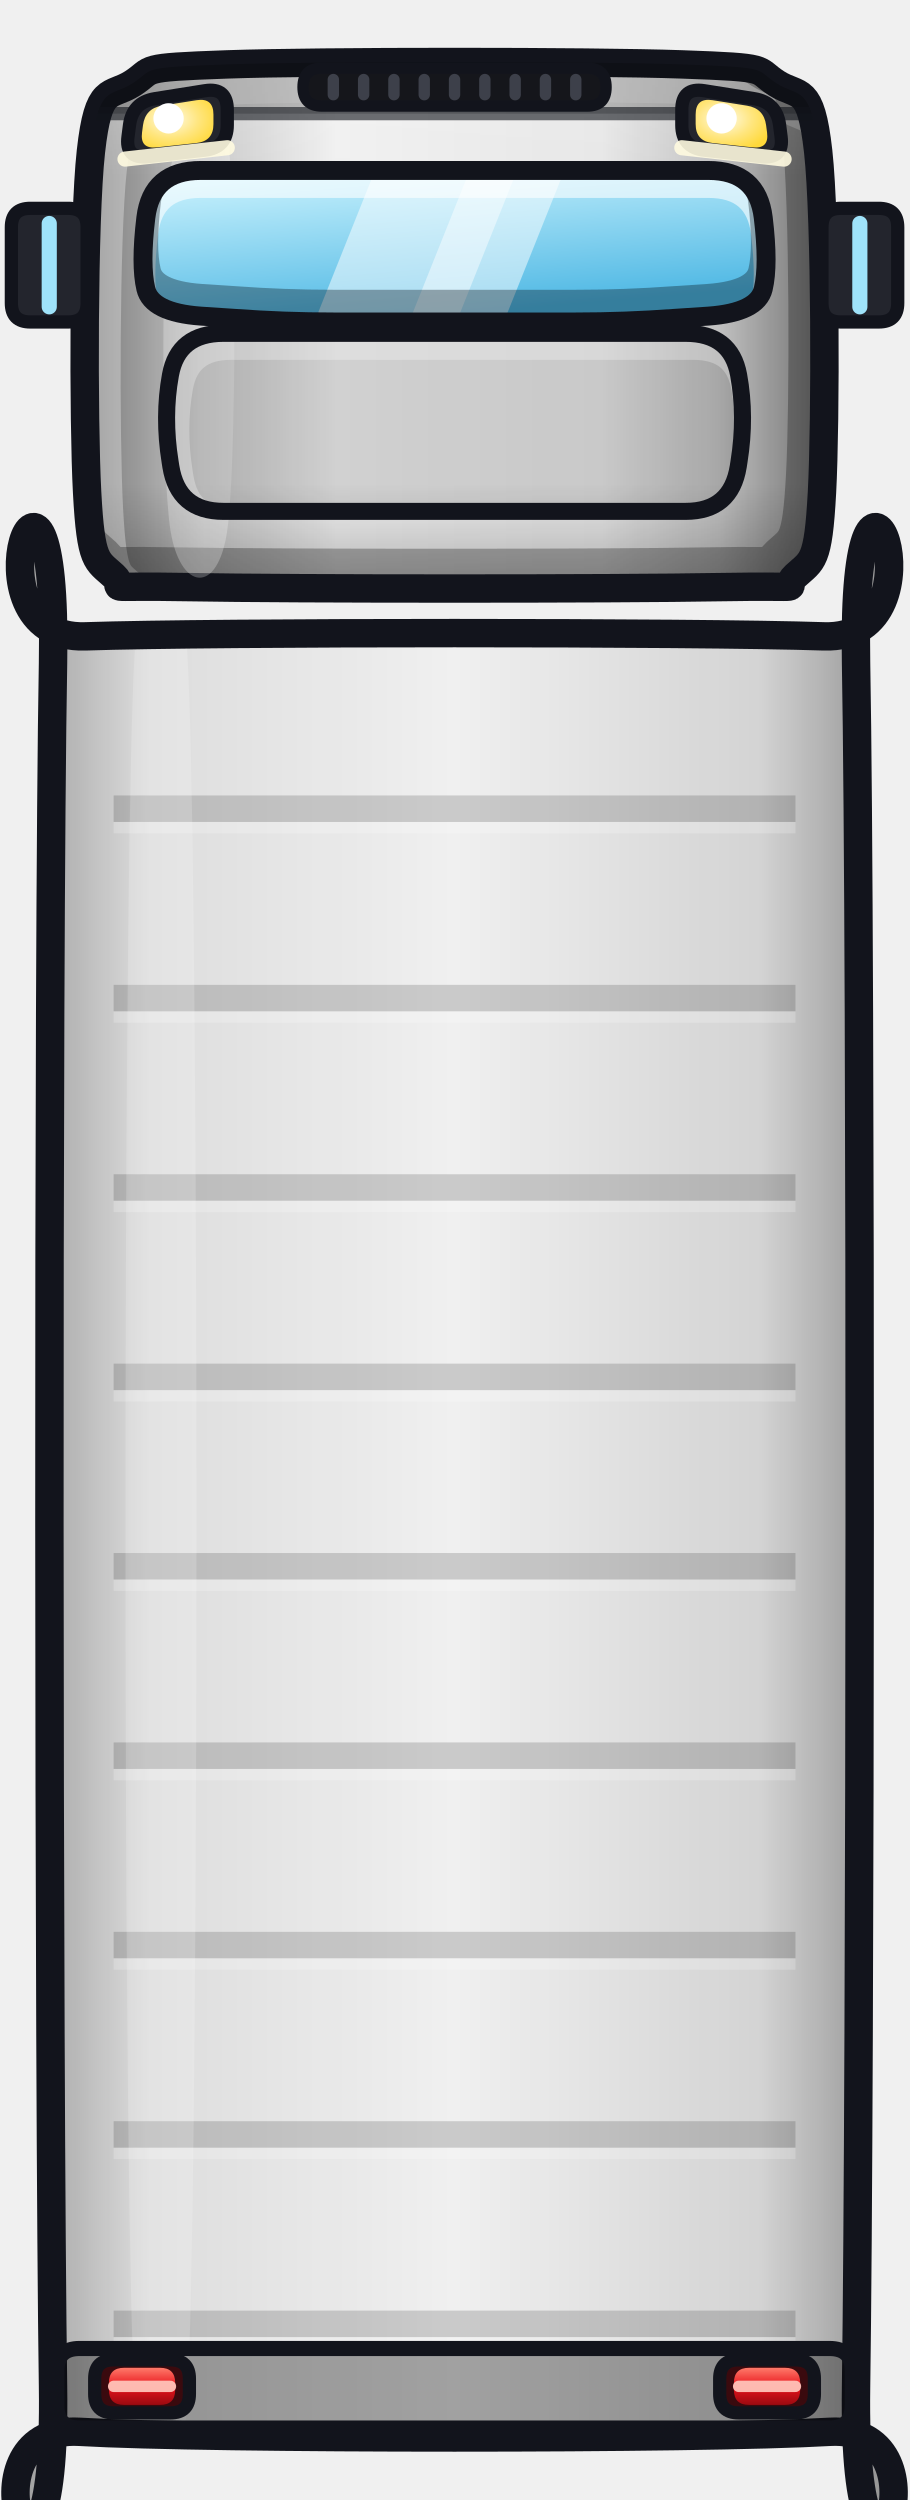
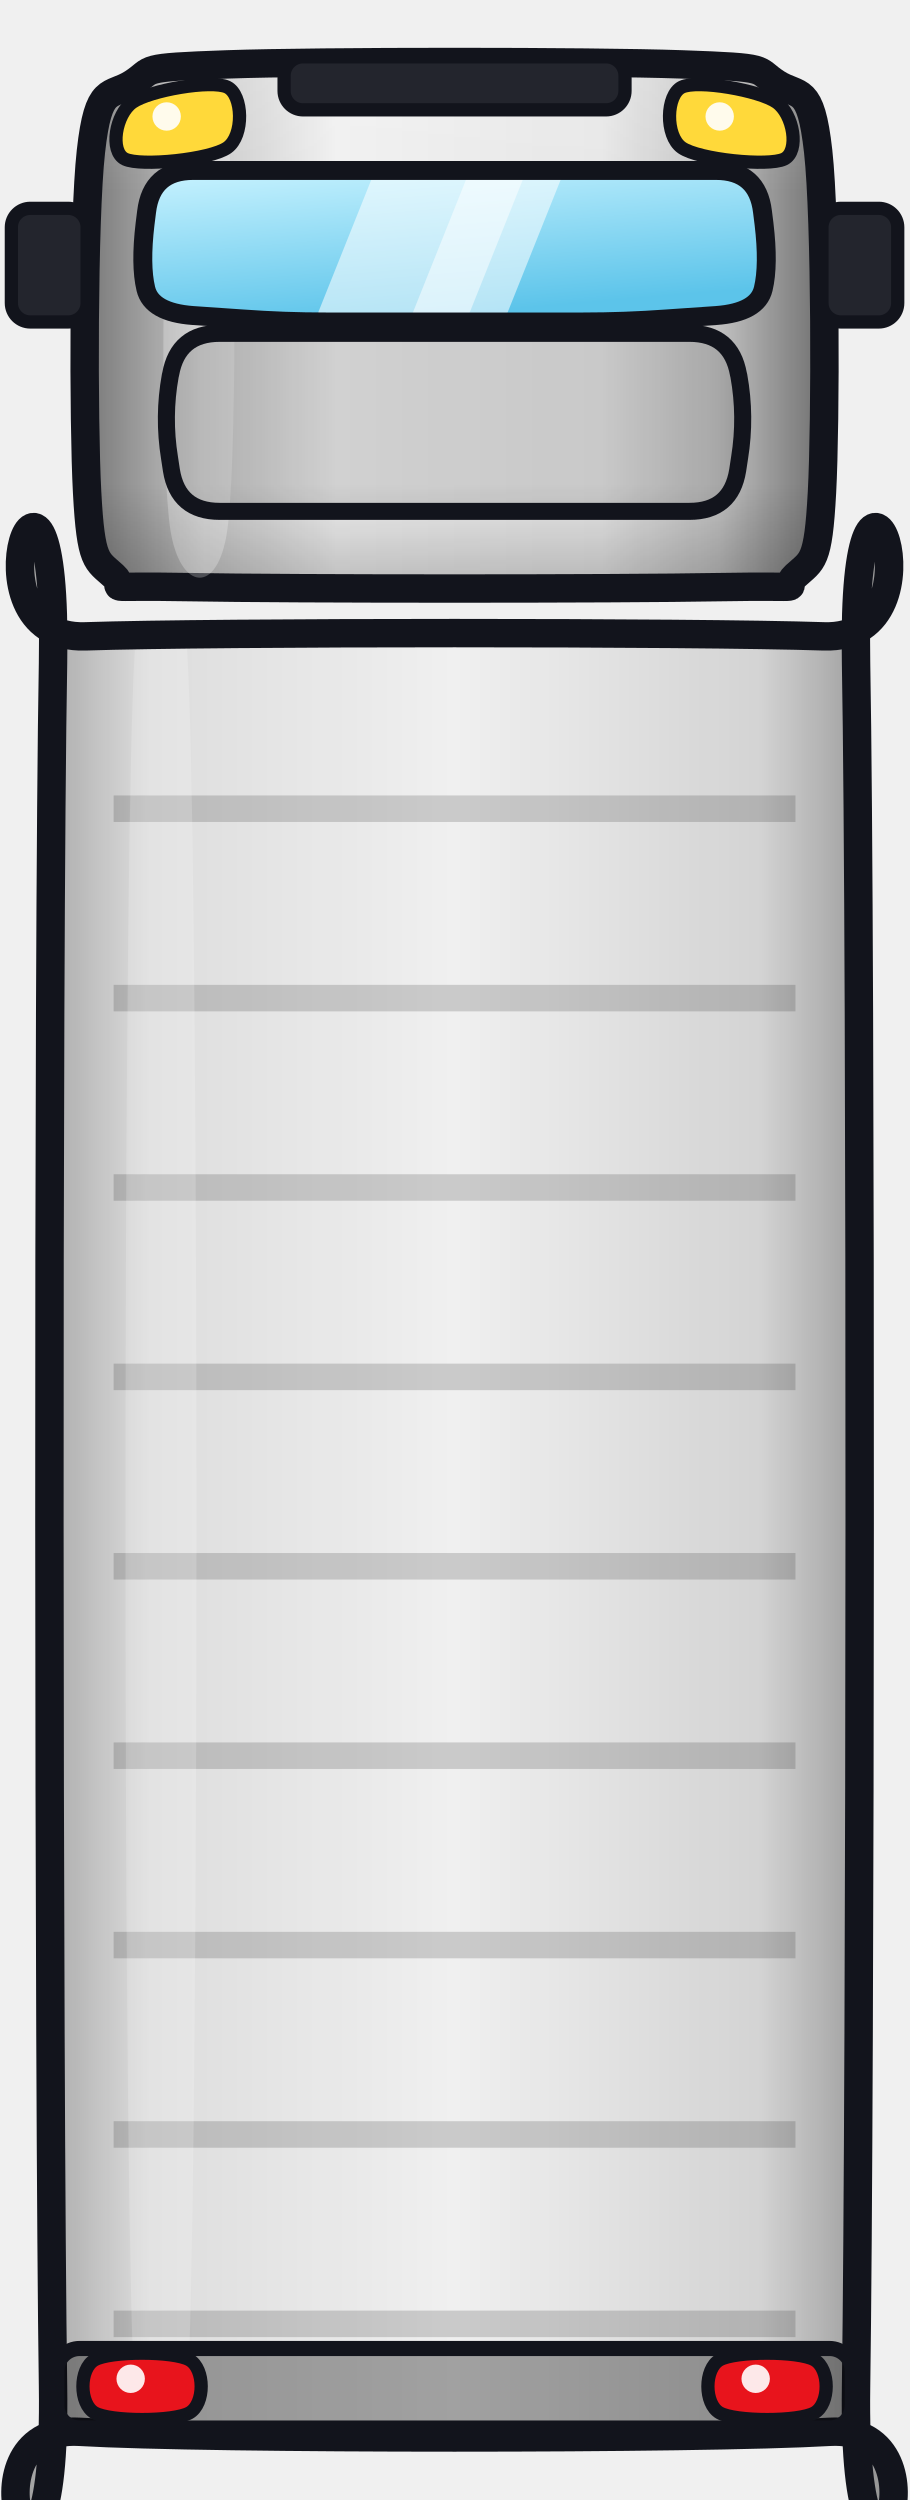
<svg xmlns="http://www.w3.org/2000/svg" width="192" height="528" viewBox="-24 -66 48 132">
  <defs>
-     <linearGradient id="g1" x1="0" y1="0" x2="1" y2="0">
-       <stop offset="0" stop-color="#000" stop-opacity="0.45" />
-       <stop offset="0.3" stop-color="#000" stop-opacity="0" />
-       <stop offset="0.7" stop-color="#000" stop-opacity="0" />
-       <stop offset="1" stop-color="#000" stop-opacity="0.45" />
-     </linearGradient>
-     <clipPath id="c2">
+     <clipPath id="c1">
      <path d="M12,-62.6 C16.83,-62.43 15.8,-62.37 17,-61.6 C18.2,-60.83 18.8,-61.6 19.2,-58 C19.6,-54.4 19.6,-43.73 19.4,-40 C19.2,-36.27 18.9,-36.43 18,-35.6 C17.1,-34.77 19.33,-35.1 14,-35 C8.67,-34.9 -8.67,-34.9 -14,-35 C-19.33,-35.1 -17.1,-34.77 -18,-35.6 C-18.9,-36.43 -19.2,-36.27 -19.4,-40 C-19.6,-43.73 -19.6,-54.4 -19.2,-58 C-18.8,-61.6 -18.2,-60.83 -17,-61.6 C-15.8,-62.37 -16.83,-62.43 -12,-62.6 C-7.17,-62.77 7.17,-62.77 12,-62.6 Z" />
    </clipPath>
-     <linearGradient id="g3" x1="0" y1="0" x2="1" y2="0">
+     <linearGradient id="g2" x1="0" y1="0" x2="1" y2="0">
      <stop offset="0" stop-color="#000" stop-opacity="0.5" />
      <stop offset="0.16" stop-color="#000" stop-opacity="0.17" />
      <stop offset="0.34" stop-color="#000" stop-opacity="0" />
      <stop offset="0.7" stop-color="#000" stop-opacity="0.04" />
      <stop offset="0.86" stop-color="#000" stop-opacity="0.2" />
      <stop offset="1" stop-color="#000" stop-opacity="0.53" />
    </linearGradient>
-     <linearGradient id="g4" x1="0" y1="0" x2="0" y2="1">
-       <stop offset="0" stop-color="#fff" stop-opacity="0.2" />
-       <stop offset="0.22" stop-color="#fff" stop-opacity="0" />
+     <linearGradient id="v3" x1="0" y1="0" x2="0" y2="1">
+       <stop offset="0" stop-color="#fff" stop-opacity="0.18" />
+       <stop offset="0.25" stop-color="#fff" stop-opacity="0" />
      <stop offset="0.8" stop-color="#000" stop-opacity="0" />
-       <stop offset="1" stop-color="#000" stop-opacity="0.25" />
+       <stop offset="1" stop-color="#000" stop-opacity="0.22" />
    </linearGradient>
-     <radialGradient id="g5" cx="0.4" cy="0.4" r="0.7">
-       <stop offset="0" stop-color="#fffbe8" stop-opacity="1" />
-       <stop offset="0.55" stop-color="#ffe680" stop-opacity="1" />
-       <stop offset="1" stop-color="#ffd93a" stop-opacity="1" />
-     </radialGradient>
-     <radialGradient id="g6" cx="0.4" cy="0.4" r="0.7">
-       <stop offset="0" stop-color="#fffbe8" stop-opacity="1" />
-       <stop offset="0.55" stop-color="#ffe680" stop-opacity="1" />
-       <stop offset="1" stop-color="#ffd93a" stop-opacity="1" />
-     </radialGradient>
-     <linearGradient id="g7" x1="0" y1="0" x2="0.35" y2="1">
-       <stop offset="0" stop-color="#d2f6ff" stop-opacity="1" />
-       <stop offset="1" stop-color="#4fb8e4" stop-opacity="1" />
+     <linearGradient id="w4" x1="0" y1="0" x2="0.35" y2="1">
+       <stop offset="0" stop-color="#c9f3ff" />
+       <stop offset="1" stop-color="#5cc4ea" />
    </linearGradient>
-     <clipPath id="c8">
-       <path d="M13.4,-57 Q16,-57 16.3,-54.5 L16.3,-54.5 Q16.6,-52 16.3,-50.75 L16.3,-50.75 Q16,-49.5 13.41,-49.31 L11.59,-49.19 Q9,-49 6.4,-49 L-6.4,-49 Q-9,-49 -11.59,-49.19 L-13.41,-49.31 Q-16,-49.5 -16.3,-50.75 L-16.3,-50.75 Q-16.6,-52 -16.3,-54.5 L-16.3,-54.5 Q-16,-57 -13.4,-57 Z" />
+     <clipPath id="c5">
+       <path d="M13.8,-57 Q16,-57 16.26,-54.82 L16.34,-54.18 Q16.6,-52 16.3,-50.75 L16.3,-50.75 Q16,-49.5 13.81,-49.34 L11.19,-49.16 Q9,-49 6.8,-49 L-6.8,-49 Q-9,-49 -11.19,-49.16 L-13.81,-49.34 Q-16,-49.5 -16.3,-50.75 L-16.3,-50.75 Q-16.6,-52 -16.34,-54.18 L-16.26,-54.82 Q-16,-57 -13.8,-57 Z" />
    </clipPath>
-     <clipPath id="c9">
-       <path d="M12.2,-48.4 Q14.6,-48.4 15,-46.2 L15,-46.2 Q15.4,-44 15.02,-41.63 L14.98,-41.37 Q14.6,-39 12.2,-39 L-12.2,-39 Q-14.6,-39 -14.98,-41.37 L-15.02,-41.63 Q-15.4,-44 -15,-46.2 L-15,-46.2 Q-14.6,-48.4 -12.2,-48.4 Z" />
-     </clipPath>
-     <clipPath id="c10">
+     <clipPath id="c6">
      <path d="M19.5,-32.4 C26.28,-32.17 20.92,-46.4 21.2,-31 C21.48,-15.6 21.43,44.43 21.2,60 C20.97,75.57 26.63,62 19.8,62.4 C12.97,62.8 -12.97,62.8 -19.8,62.4 C-26.63,62 -20.97,75.57 -21.2,60 C-21.43,44.43 -21.48,-15.6 -21.2,-31 C-20.92,-46.4 -26.28,-32.17 -19.5,-32.4 C-12.72,-32.63 12.72,-32.63 19.5,-32.4 Z" />
    </clipPath>
-     <linearGradient id="g11" x1="0" y1="0" x2="1" y2="0">
+     <linearGradient id="g7" x1="0" y1="0" x2="1" y2="0">
      <stop offset="0" stop-color="#000" stop-opacity="0.35" />
      <stop offset="0.15" stop-color="#000" stop-opacity="0.08" />
      <stop offset="0.5" stop-color="#000" stop-opacity="0" />
      <stop offset="0.85" stop-color="#000" stop-opacity="0.12" />
      <stop offset="1" stop-color="#000" stop-opacity="0.4" />
    </linearGradient>
-     <linearGradient id="g12" x1="0" y1="0" x2="0" y2="1">
-       <stop offset="0" stop-color="#ff7a6a" stop-opacity="1" />
-       <stop offset="0.5" stop-color="#e8141c" stop-opacity="1" />
-       <stop offset="1" stop-color="#9a0a10" stop-opacity="1" />
-     </linearGradient>
-     <linearGradient id="g13" x1="0" y1="0" x2="0" y2="1">
-       <stop offset="0" stop-color="#ff7a6a" stop-opacity="1" />
-       <stop offset="0.5" stop-color="#e8141c" stop-opacity="1" />
-       <stop offset="1" stop-color="#9a0a10" stop-opacity="1" />
-     </linearGradient>
  </defs>
-   <g clip-path="url(#c2)">
-     <path d="M12,-62.6 C16.83,-62.43 15.8,-62.37 17,-61.6 C18.2,-60.83 18.8,-61.6 19.2,-58 C19.6,-54.4 19.6,-43.73 19.4,-40 C19.2,-36.27 18.9,-36.43 18,-35.6 C17.1,-34.77 19.33,-35.1 14,-35 C8.67,-34.9 -8.67,-34.9 -14,-35 C-19.33,-35.1 -17.1,-34.77 -18,-35.6 C-18.9,-36.43 -19.2,-36.27 -19.4,-40 C-19.6,-43.73 -19.6,-54.4 -19.2,-58 C-18.8,-61.6 -18.2,-60.83 -17,-61.6 C-15.8,-62.37 -16.83,-62.43 -12,-62.6 C-7.17,-62.77 7.17,-62.77 12,-62.6 Z" fill="url(#g3)" />
-     <path d="M12,-62.6 C16.83,-62.43 15.8,-62.37 17,-61.6 C18.2,-60.83 18.8,-61.6 19.2,-58 C19.6,-54.4 19.6,-43.73 19.4,-40 C19.2,-36.27 18.9,-36.43 18,-35.6 C17.1,-34.77 19.33,-35.1 14,-35 C8.67,-34.9 -8.67,-34.9 -14,-35 C-19.33,-35.1 -17.1,-34.77 -18,-35.6 C-18.9,-36.43 -19.2,-36.27 -19.4,-40 C-19.6,-43.73 -19.6,-54.4 -19.2,-58 C-18.8,-61.6 -18.2,-60.83 -17,-61.6 C-15.8,-62.37 -16.83,-62.43 -12,-62.6 C-7.17,-62.77 7.17,-62.77 12,-62.6 Z" fill="url(#g4)" />
-     <path d="M12,-62.6 C16.83,-62.43 15.8,-62.37 17,-61.6 C18.2,-60.83 18.8,-61.6 19.2,-58 C19.6,-54.4 19.6,-43.73 19.4,-40 C19.2,-36.27 18.9,-36.43 18,-35.6 C17.1,-34.77 19.33,-35.1 14,-35 C8.67,-34.9 -8.67,-34.9 -14,-35 C-19.33,-35.1 -17.1,-34.77 -18,-35.6 C-18.9,-36.43 -19.2,-36.27 -19.4,-40 C-19.6,-43.73 -19.6,-54.4 -19.2,-58 C-18.8,-61.6 -18.2,-60.83 -17,-61.6 C-15.8,-62.37 -16.83,-62.43 -12,-62.6 C-7.17,-62.77 7.17,-62.77 12,-62.6 Z" fill="none" stroke="#fff" stroke-opacity="0.32" stroke-width="2.4" transform="translate(0.7,0.9)" />
-     <path d="M12,-62.6 C16.83,-62.43 15.8,-62.37 17,-61.6 C18.2,-60.83 18.8,-61.6 19.2,-58 C19.6,-54.4 19.6,-43.73 19.4,-40 C19.2,-36.27 18.9,-36.43 18,-35.6 C17.1,-34.77 19.33,-35.1 14,-35 C8.67,-34.9 -8.67,-34.9 -14,-35 C-19.33,-35.1 -17.1,-34.77 -18,-35.6 C-18.9,-36.43 -19.2,-36.27 -19.4,-40 C-19.6,-43.73 -19.6,-54.4 -19.2,-58 C-18.8,-61.6 -18.2,-60.83 -17,-61.6 C-15.8,-62.37 -16.83,-62.43 -12,-62.6 C-7.17,-62.77 7.17,-62.77 12,-62.6 Z" fill="none" stroke="#000" stroke-opacity="0.28" stroke-width="2.4" transform="translate(-0.7,-0.9)" />
+   <g clip-path="url(#c1)">
+     <path d="M12,-62.6 C16.83,-62.43 15.8,-62.37 17,-61.6 C18.2,-60.83 18.8,-61.6 19.2,-58 C19.6,-54.4 19.6,-43.73 19.4,-40 C19.2,-36.27 18.9,-36.43 18,-35.6 C17.1,-34.77 19.33,-35.1 14,-35 C8.67,-34.9 -8.67,-34.9 -14,-35 C-19.33,-35.1 -17.1,-34.77 -18,-35.6 C-18.9,-36.43 -19.2,-36.27 -19.4,-40 C-19.6,-43.73 -19.6,-54.4 -19.2,-58 C-18.8,-61.6 -18.2,-60.83 -17,-61.6 C-15.8,-62.37 -16.83,-62.43 -12,-62.6 C-7.17,-62.77 7.17,-62.77 12,-62.6 Z" fill="url(#g2)" />
+     <path d="M12,-62.6 C16.83,-62.43 15.8,-62.37 17,-61.6 C18.2,-60.83 18.8,-61.6 19.2,-58 C19.6,-54.4 19.6,-43.73 19.4,-40 C19.2,-36.27 18.9,-36.43 18,-35.6 C17.1,-34.77 19.33,-35.1 14,-35 C8.67,-34.9 -8.67,-34.9 -14,-35 C-19.33,-35.1 -17.1,-34.77 -18,-35.6 C-18.9,-36.43 -19.2,-36.27 -19.4,-40 C-19.6,-43.73 -19.6,-54.4 -19.2,-58 C-18.8,-61.6 -18.2,-60.83 -17,-61.6 C-15.8,-62.37 -16.83,-62.43 -12,-62.6 C-7.17,-62.77 7.17,-62.77 12,-62.6 Z" fill="url(#v3)" />
  </g>
-   <path d="M12,-62.6 C16.83,-62.43 15.8,-62.37 17,-61.6 C18.2,-60.83 18.8,-61.6 19.2,-58 C19.6,-54.4 19.6,-43.73 19.4,-40 C19.2,-36.27 18.9,-36.43 18,-35.6 C17.1,-34.77 19.33,-35.1 14,-35 C8.67,-34.9 -8.67,-34.9 -14,-35 C-19.33,-35.1 -17.1,-34.77 -18,-35.6 C-18.9,-36.43 -19.2,-36.27 -19.4,-40 C-19.6,-43.73 -19.6,-54.4 -19.2,-58 C-18.8,-61.6 -18.2,-60.83 -17,-61.6 C-15.8,-62.37 -16.83,-62.43 -12,-62.6 C-7.17,-62.77 7.17,-62.77 12,-62.6 Z" fill="none" stroke="#12141c" stroke-width="1.5" stroke-linejoin="round" stroke-linecap="round" />
-   <g clip-path="url(#c2)">
-     <rect x="-30" y="-63.6" width="60" height="3.6" fill="#000" fill-opacity="0.22" />
-     <path d="M-30,-60 L30,-60" stroke="#12141c" stroke-opacity="0.6" stroke-width="0.7" stroke-linecap="round" />
-   </g>
-   <path d="M-8,-61.4 Q-8,-62.4 -7,-62.4 L7,-62.4 Q8,-62.4 8,-61.4 L8,-61.4 Q8,-60.4 7,-60.4 L-7,-60.4 Q-8,-60.4 -8,-61.4 Z" fill="#15161b" stroke="#12141c" stroke-width="0.6" stroke-linejoin="round" stroke-linecap="round" />
-   <path d="M-6.4,-61.8 L-6.4,-61" stroke="#3d404a" stroke-opacity="1" stroke-width="0.6" stroke-linecap="round" />
-   <path d="M-4.8,-61.8 L-4.8,-61" stroke="#3d404a" stroke-opacity="1" stroke-width="0.6" stroke-linecap="round" />
-   <path d="M-3.2,-61.8 L-3.2,-61" stroke="#3d404a" stroke-opacity="1" stroke-width="0.6" stroke-linecap="round" />
-   <path d="M-1.6,-61.8 L-1.6,-61" stroke="#3d404a" stroke-opacity="1" stroke-width="0.6" stroke-linecap="round" />
-   <path d="M-0,-61.8 L-0,-61" stroke="#3d404a" stroke-opacity="1" stroke-width="0.6" stroke-linecap="round" />
-   <path d="M1.6,-61.8 L1.6,-61" stroke="#3d404a" stroke-opacity="1" stroke-width="0.6" stroke-linecap="round" />
-   <path d="M3.2,-61.8 L3.2,-61" stroke="#3d404a" stroke-opacity="1" stroke-width="0.6" stroke-linecap="round" />
-   <path d="M4.8,-61.8 L4.8,-61" stroke="#3d404a" stroke-opacity="1" stroke-width="0.6" stroke-linecap="round" />
-   <path d="M6.4,-61.8 L6.4,-61" stroke="#3d404a" stroke-opacity="1" stroke-width="0.6" stroke-linecap="round" />
-   <g clip-path="url(#c2)">
+   <path d="M12,-62.6 C16.83,-62.43 15.8,-62.37 17,-61.6 C18.2,-60.83 18.8,-61.6 19.2,-58 C19.6,-54.4 19.6,-43.73 19.4,-40 C19.2,-36.27 18.9,-36.43 18,-35.6 C17.1,-34.77 19.33,-35.1 14,-35 C8.67,-34.9 -8.67,-34.9 -14,-35 C-19.33,-35.1 -17.1,-34.77 -18,-35.6 C-18.9,-36.43 -19.2,-36.27 -19.4,-40 C-19.6,-43.73 -19.6,-54.4 -19.2,-58 C-18.8,-61.6 -18.2,-60.83 -17,-61.6 C-15.8,-62.37 -16.83,-62.43 -12,-62.6 C-7.17,-62.77 7.17,-62.77 12,-62.6 Z" fill="none" stroke="#12141c" stroke-width="1.5" stroke-linejoin="round" />
+   <g clip-path="url(#c1)">
    <path d="M-15,-57 C-14.5,-60.5 -12.5,-62.17 -12,-59 C-11.5,-55.83 -11.5,-41.5 -12,-38 C-12.5,-34.5 -14.5,-34.83 -15,-38 C-15.5,-41.17 -15.5,-53.5 -15,-57 Z" fill="#fff" fill-opacity="0.25" />
  </g>
-   <path d="M12,-60.2 Q12,-61.4 13.18,-61.21 L15.82,-60.79 Q17,-60.6 17.16,-59.41 L17.24,-58.79 Q17.4,-57.6 16.21,-57.73 L13.19,-58.07 Q12,-58.2 12,-59.4 Z" fill="#23252d" stroke="#12141c" stroke-width="0.7" stroke-linejoin="round" stroke-linecap="round" />
-   <path d="M12.73,-59.95 Q12.73,-60.85 13.62,-60.71 L15.44,-60.42 Q16.33,-60.28 16.45,-59.39 L16.5,-59.01 Q16.62,-58.12 15.72,-58.22 L13.62,-58.45 Q12.73,-58.55 12.73,-59.45 Z" fill="url(#g5)" />
-   <circle cx="14.1" cy="-59.75" r="0.8" fill="#fff" />
-   <path d="M12,-58.2 L17.4,-57.6" stroke="#fffbe0" stroke-opacity="0.9" stroke-width="0.8" stroke-linecap="round" />
-   <path d="M-12,-60.2 Q-12,-61.4 -13.18,-61.21 L-15.82,-60.79 Q-17,-60.6 -17.16,-59.41 L-17.24,-58.79 Q-17.4,-57.6 -16.21,-57.73 L-13.19,-58.07 Q-12,-58.2 -12,-59.4 Z" fill="#23252d" stroke="#12141c" stroke-width="0.7" stroke-linejoin="round" stroke-linecap="round" />
-   <path d="M-12.73,-59.95 Q-12.73,-60.85 -13.62,-60.71 L-15.44,-60.42 Q-16.33,-60.28 -16.45,-59.39 L-16.5,-59.01 Q-16.62,-58.12 -15.72,-58.22 L-13.62,-58.45 Q-12.73,-58.55 -12.73,-59.45 Z" fill="url(#g6)" />
-   <circle cx="-15.1" cy="-59.75" r="0.8" fill="#fff" />
-   <path d="M-12,-58.2 L-17.4,-57.6" stroke="#fffbe0" stroke-opacity="0.9" stroke-width="0.8" stroke-linecap="round" />
-   <path d="M13.4,-57 Q16,-57 16.3,-54.5 L16.3,-54.5 Q16.6,-52 16.3,-50.75 L16.3,-50.75 Q16,-49.5 13.41,-49.31 L11.59,-49.19 Q9,-49 6.4,-49 L-6.4,-49 Q-9,-49 -11.59,-49.19 L-13.41,-49.31 Q-16,-49.5 -16.3,-50.75 L-16.3,-50.75 Q-16.6,-52 -16.3,-54.5 L-16.3,-54.5 Q-16,-57 -13.4,-57 Z" fill="url(#g7)" />
-   <g clip-path="url(#c8)">
-     <path d="M-40,40 L-30,40 L10,-60 L0,-60 Z" fill="#fff" fill-opacity="0.5" transform="translate(-3,0)" />
-     <path d="M-40,40 L-37.5,40 L2.5,-60 L0,-60 Z" fill="#fff" fill-opacity="0.45" transform="translate(2,0)" />
-     <path d="M13.4,-57 Q16,-57 16.3,-54.5 L16.3,-54.5 Q16.6,-52 16.3,-50.75 L16.3,-50.75 Q16,-49.5 13.41,-49.31 L11.59,-49.19 Q9,-49 6.4,-49 L-6.4,-49 Q-9,-49 -11.59,-49.19 L-13.41,-49.31 Q-16,-49.5 -16.3,-50.75 L-16.3,-50.75 Q-16.6,-52 -16.3,-54.5 L-16.3,-54.5 Q-16,-57 -13.4,-57 Z" fill="none" stroke="#fff" stroke-opacity="0.6" stroke-width="1.3" transform="translate(0,0.8)" />
-     <path d="M13.4,-57 Q16,-57 16.3,-54.5 L16.3,-54.5 Q16.6,-52 16.3,-50.75 L16.3,-50.75 Q16,-49.5 13.41,-49.31 L11.59,-49.19 Q9,-49 6.4,-49 L-6.4,-49 Q-9,-49 -11.59,-49.19 L-13.41,-49.31 Q-16,-49.5 -16.3,-50.75 L-16.3,-50.75 Q-16.6,-52 -16.3,-54.5 L-16.3,-54.5 Q-16,-57 -13.4,-57 Z" fill="none" stroke="#06121c" stroke-opacity="0.35" stroke-width="1.6" transform="translate(0,-0.9)" />
+   <rect x="-9" y="-63" width="18" height="2.8" rx="1" fill="#23252d" stroke="#12141c" stroke-width="0.7" />
+   <path d="M12,-61.4 C12.83,-61.8 16.1,-61.23 17,-60.6 C17.9,-59.97 18.23,-58 17.4,-57.6 C16.57,-57.2 12.9,-57.57 12,-58.2 C11.1,-58.83 11.17,-61 12,-61.4 Z" fill="#ffd93a" stroke="#12141c" stroke-width="0.7" stroke-linejoin="round" />
+   <circle cx="14" cy="-59.85" r="0.75" fill="#fff" fill-opacity="0.9" />
+   <path d="M-12,-61.4 C-12.83,-61.8 -16.1,-61.23 -17,-60.6 C-17.9,-59.97 -18.23,-58 -17.4,-57.6 C-16.57,-57.2 -12.9,-57.57 -12,-58.2 C-11.1,-58.83 -11.17,-61 -12,-61.4 Z" fill="#ffd93a" stroke="#12141c" stroke-width="0.7" stroke-linejoin="round" />
+   <circle cx="-15.2" cy="-59.85" r="0.75" fill="#fff" fill-opacity="0.9" />
+   <path d="M13.8,-57 Q16,-57 16.26,-54.82 L16.34,-54.18 Q16.6,-52 16.3,-50.75 L16.3,-50.75 Q16,-49.5 13.81,-49.34 L11.19,-49.16 Q9,-49 6.8,-49 L-6.8,-49 Q-9,-49 -11.19,-49.16 L-13.81,-49.34 Q-16,-49.5 -16.3,-50.75 L-16.3,-50.75 Q-16.6,-52 -16.34,-54.18 L-16.26,-54.82 Q-16,-57 -13.8,-57 Z" fill="url(#w4)" />
+   <g clip-path="url(#c5)" fill="#fff">
+     <path d="M-40,40 L-30,40 L10,-60 L0,-60 Z" fill-opacity="0.55" transform="translate(-3,0)" />
+     <path d="M-40,40 L-37,40 L3,-60 L0,-60 Z" fill-opacity="0.5" transform="translate(2,0)" />
  </g>
-   <path d="M13.4,-57 Q16,-57 16.3,-54.5 L16.3,-54.5 Q16.6,-52 16.3,-50.75 L16.3,-50.75 Q16,-49.5 13.41,-49.31 L11.59,-49.19 Q9,-49 6.4,-49 L-6.4,-49 Q-9,-49 -11.59,-49.19 L-13.41,-49.31 Q-16,-49.5 -16.3,-50.75 L-16.3,-50.75 Q-16.6,-52 -16.3,-54.5 L-16.3,-54.5 Q-16,-57 -13.4,-57 Z" fill="none" stroke="#12141c" stroke-width="1" stroke-linejoin="round" stroke-linecap="round" />
-   <path d="M12.2,-48.4 Q14.6,-48.4 15,-46.2 L15,-46.2 Q15.4,-44 15.02,-41.63 L14.98,-41.37 Q14.6,-39 12.2,-39 L-12.2,-39 Q-14.6,-39 -14.98,-41.37 L-15.02,-41.63 Q-15.4,-44 -15,-46.2 L-15,-46.2 Q-14.6,-48.4 -12.2,-48.4 Z" fill="#000000" fill-opacity="0.13" />
-   <g clip-path="url(#c9)">
-     <path d="M12.2,-48.4 Q14.6,-48.4 15,-46.2 L15,-46.2 Q15.4,-44 15.02,-41.63 L14.98,-41.37 Q14.6,-39 12.2,-39 L-12.2,-39 Q-14.6,-39 -14.98,-41.37 L-15.02,-41.63 Q-15.4,-44 -15,-46.2 L-15,-46.2 Q-14.6,-48.4 -12.2,-48.4 Z" fill="none" stroke="#fff" stroke-opacity="0.28" stroke-width="1.6" transform="translate(0.4,0.6)" />
-   </g>
-   <path d="M12.2,-48.4 Q14.6,-48.4 15,-46.2 L15,-46.2 Q15.4,-44 15.02,-41.63 L14.98,-41.37 Q14.6,-39 12.2,-39 L-12.2,-39 Q-14.6,-39 -14.98,-41.37 L-15.02,-41.63 Q-15.4,-44 -15,-46.2 L-15,-46.2 Q-14.6,-48.4 -12.2,-48.4 Z" fill="none" stroke="#12141c" stroke-width="0.9" stroke-linejoin="round" stroke-linecap="round" />
-   <path d="M19.4,-54 Q19.4,-55 20.4,-55 L22.4,-55 Q23.4,-55 23.4,-54 L23.4,-50 Q23.4,-49 22.4,-49 L20.4,-49 Q19.4,-49 19.4,-50 Z" fill="#23252d" stroke="#12141c" stroke-width="0.7" stroke-linejoin="round" stroke-linecap="round" />
-   <path d="M21.4,-54.2 L21.4,-49.8" stroke="#9fe3fa" stroke-opacity="1" stroke-width="0.8" stroke-linecap="round" />
-   <path d="M-23.4,-54 Q-23.4,-55 -22.4,-55 L-20.4,-55 Q-19.4,-55 -19.4,-54 L-19.4,-50 Q-19.4,-49 -20.4,-49 L-22.4,-49 Q-23.4,-49 -23.4,-50 Z" fill="#23252d" stroke="#12141c" stroke-width="0.7" stroke-linejoin="round" stroke-linecap="round" />
-   <path d="M-21.4,-54.2 L-21.4,-49.8" stroke="#9fe3fa" stroke-opacity="1" stroke-width="0.8" stroke-linecap="round" />
-   <g clip-path="url(#c10)">
-     <path d="M19.5,-32.4 C26.28,-32.17 20.92,-46.4 21.2,-31 C21.48,-15.6 21.43,44.43 21.2,60 C20.97,75.57 26.63,62 19.8,62.4 C12.97,62.8 -12.97,62.8 -19.8,62.4 C-26.63,62 -20.97,75.57 -21.2,60 C-21.43,44.43 -21.48,-15.6 -21.2,-31 C-20.92,-46.4 -26.28,-32.17 -19.5,-32.4 C-12.72,-32.63 12.72,-32.63 19.5,-32.4 Z" fill="url(#g11)" />
+   <path d="M13.8,-57 Q16,-57 16.26,-54.82 L16.34,-54.18 Q16.6,-52 16.3,-50.75 L16.3,-50.75 Q16,-49.5 13.81,-49.34 L11.19,-49.16 Q9,-49 6.8,-49 L-6.8,-49 Q-9,-49 -11.19,-49.16 L-13.81,-49.34 Q-16,-49.5 -16.3,-50.75 L-16.3,-50.75 Q-16.6,-52 -16.34,-54.18 L-16.26,-54.82 Q-16,-57 -13.8,-57 Z" fill="none" stroke="#12141c" stroke-width="1" stroke-linejoin="round" />
+   <path d="M12.4,-48.4 Q14.6,-48.4 14.99,-46.24 L15.01,-46.16 Q15.4,-44 15.05,-41.83 L14.95,-41.17 Q14.6,-39 12.4,-39 L-12.4,-39 Q-14.6,-39 -14.95,-41.17 L-15.05,-41.83 Q-15.4,-44 -15.01,-46.16 L-14.99,-46.24 Q-14.6,-48.4 -12.4,-48.4 Z" fill="#000000" fill-opacity="0.13" />
+   <path d="M12.4,-48.4 Q14.6,-48.4 14.99,-46.24 L15.01,-46.16 Q15.4,-44 15.05,-41.83 L14.95,-41.17 Q14.6,-39 12.4,-39 L-12.4,-39 Q-14.6,-39 -14.95,-41.17 L-15.05,-41.83 Q-15.4,-44 -15.01,-46.16 L-14.99,-46.24 Q-14.6,-48.4 -12.4,-48.4 Z" fill="none" stroke="#12141c" stroke-width="0.9" stroke-linejoin="round" />
+   <rect x="19.4" y="-55" width="4" height="6" rx="1" fill="#23252d" stroke="#12141c" stroke-width="0.7" />
+   <rect x="-23.4" y="-55" width="4" height="6" rx="1" fill="#23252d" stroke="#12141c" stroke-width="0.7" />
+   <g clip-path="url(#c6)">
+     <path d="M19.5,-32.4 C26.28,-32.17 20.92,-46.4 21.2,-31 C21.48,-15.6 21.43,44.43 21.2,60 C20.97,75.57 26.63,62 19.8,62.4 C12.97,62.8 -12.97,62.8 -19.8,62.4 C-26.63,62 -20.97,75.57 -21.2,60 C-21.43,44.43 -21.48,-15.6 -21.2,-31 C-20.92,-46.4 -26.28,-32.17 -19.5,-32.4 C-12.72,-32.63 12.72,-32.63 19.5,-32.4 Z" fill="url(#g7)" />
  </g>
  <rect x="-18" y="-24" width="36" height="1.4" fill="#000" fill-opacity="0.16" />
-   <rect x="-18" y="-22.6" width="36" height="0.6" fill="#fff" fill-opacity="0.2" />
  <rect x="-18" y="-14" width="36" height="1.4" fill="#000" fill-opacity="0.16" />
-   <rect x="-18" y="-12.6" width="36" height="0.6" fill="#fff" fill-opacity="0.2" />
  <rect x="-18" y="-4" width="36" height="1.4" fill="#000" fill-opacity="0.16" />
-   <rect x="-18" y="-2.6" width="36" height="0.6" fill="#fff" fill-opacity="0.2" />
  <rect x="-18" y="6" width="36" height="1.4" fill="#000" fill-opacity="0.16" />
-   <rect x="-18" y="7.4" width="36" height="0.6" fill="#fff" fill-opacity="0.2" />
  <rect x="-18" y="16" width="36" height="1.4" fill="#000" fill-opacity="0.16" />
-   <rect x="-18" y="17.4" width="36" height="0.6" fill="#fff" fill-opacity="0.2" />
  <rect x="-18" y="26" width="36" height="1.4" fill="#000" fill-opacity="0.16" />
-   <rect x="-18" y="27.4" width="36" height="0.6" fill="#fff" fill-opacity="0.2" />
  <rect x="-18" y="36" width="36" height="1.4" fill="#000" fill-opacity="0.16" />
-   <rect x="-18" y="37.4" width="36" height="0.6" fill="#fff" fill-opacity="0.2" />
  <rect x="-18" y="46" width="36" height="1.4" fill="#000" fill-opacity="0.16" />
-   <rect x="-18" y="47.4" width="36" height="0.6" fill="#fff" fill-opacity="0.2" />
  <rect x="-18" y="56" width="36" height="1.4" fill="#000" fill-opacity="0.16" />
-   <rect x="-18" y="57.4" width="36" height="0.6" fill="#fff" fill-opacity="0.2" />
-   <g clip-path="url(#c10)">
+   <g clip-path="url(#c6)">
    <path d="M-17,-29 C-16.5,-43.5 -14.5,-43.5 -14,-29 C-13.5,-14.5 -13.5,43.5 -14,58 C-14.5,72.5 -16.5,72.5 -17,58 C-17.5,43.5 -17.5,-14.5 -17,-29 Z" fill="#fff" fill-opacity="0.18" />
  </g>
-   <path d="M19.5,-32.4 C26.28,-32.17 20.92,-46.4 21.2,-31 C21.48,-15.6 21.43,44.43 21.2,60 C20.97,75.57 26.63,62 19.8,62.4 C12.97,62.8 -12.97,62.8 -19.8,62.4 C-26.63,62 -20.97,75.57 -21.2,60 C-21.43,44.43 -21.48,-15.6 -21.2,-31 C-20.92,-46.4 -26.28,-32.17 -19.5,-32.4 C-12.72,-32.63 12.72,-32.63 19.5,-32.4 Z" fill="none" stroke="#12141c" stroke-width="1.5" stroke-linejoin="round" stroke-linecap="round" />
-   <path d="M-21,59.2 Q-21,58 -19.8,58 L19.8,58 Q21,58 21,59.2 L21,61 Q21,62.2 19.8,62.2 L-19.8,62.2 Q-21,62.2 -21,61 Z" fill="#000000" fill-opacity="0.33" stroke="#12141c" stroke-width="0.8" stroke-linejoin="round" stroke-linecap="round" />
-   <path d="M14,59.6 Q14,58.6 15,58.6 L18,58.6 Q19,58.6 19,59.6 L19,60.4 Q19,61.4 18,61.4 L15,61.4 Q14,61.4 14,60.4 Z" fill="#3a0a0e" stroke="#12141c" stroke-width="0.7" stroke-linejoin="round" stroke-linecap="round" />
-   <path d="M14.75,59.82 Q14.75,59.02 15.55,59.02 L17.45,59.02 Q18.25,59.02 18.25,59.82 L18.25,60.18 Q18.25,60.98 17.45,60.98 L15.55,60.98 Q14.75,60.98 14.75,60.18 Z" fill="url(#g12)" />
-   <path d="M15,60 L18,60" stroke="#ffc2b8" stroke-opacity="0.95" stroke-width="0.6" stroke-linecap="round" />
-   <path d="M-14,59.6 Q-14,58.6 -15,58.6 L-18,58.6 Q-19,58.6 -19,59.6 L-19,60.4 Q-19,61.4 -18,61.4 L-15,61.4 Q-14,61.4 -14,60.4 Z" fill="#3a0a0e" stroke="#12141c" stroke-width="0.7" stroke-linejoin="round" stroke-linecap="round" />
-   <path d="M-14.75,59.82 Q-14.75,59.02 -15.55,59.02 L-17.45,59.02 Q-18.25,59.02 -18.25,59.82 L-18.25,60.18 Q-18.25,60.98 -17.45,60.98 L-15.55,60.98 Q-14.75,60.98 -14.75,60.18 Z" fill="url(#g13)" />
-   <path d="M-18,60 L-15,60" stroke="#ffc2b8" stroke-opacity="0.95" stroke-width="0.6" stroke-linecap="round" />
+   <path d="M19.5,-32.4 C26.28,-32.17 20.92,-46.4 21.2,-31 C21.48,-15.6 21.43,44.43 21.2,60 C20.97,75.57 26.63,62 19.8,62.4 C12.97,62.8 -12.97,62.8 -19.8,62.4 C-26.63,62 -20.97,75.57 -21.2,60 C-21.43,44.43 -21.48,-15.6 -21.2,-31 C-20.92,-46.4 -26.28,-32.17 -19.5,-32.4 C-12.72,-32.63 12.72,-32.63 19.5,-32.4 Z" fill="none" stroke="#12141c" stroke-width="1.5" />
+   <rect x="-21" y="58" width="42" height="4.2" rx="1.2" fill="#000000" fill-opacity="0.33" stroke="#12141c" stroke-width="0.8" />
+   <path d="M14,58.6 C14.83,58.13 18.17,58.13 19,58.6 C19.83,59.07 19.83,60.93 19,61.4 C18.17,61.87 14.83,61.87 14,61.4 C13.17,60.93 13.17,59.07 14,58.6 Z" fill="#e8141c" stroke="#12141c" stroke-width="0.7" stroke-linejoin="round" />
+   <circle cx="15.9" cy="59.6" r="0.75" fill="#fff" fill-opacity="0.9" />
+   <path d="M-14,58.6 C-14.83,58.13 -18.17,58.13 -19,58.6 C-19.83,59.07 -19.83,60.93 -19,61.4 C-18.17,61.87 -14.83,61.87 -14,61.4 C-13.17,60.93 -13.17,59.07 -14,58.6 Z" fill="#e8141c" stroke="#12141c" stroke-width="0.7" stroke-linejoin="round" />
+   <circle cx="-17.1" cy="59.6" r="0.75" fill="#fff" fill-opacity="0.9" />
</svg>
